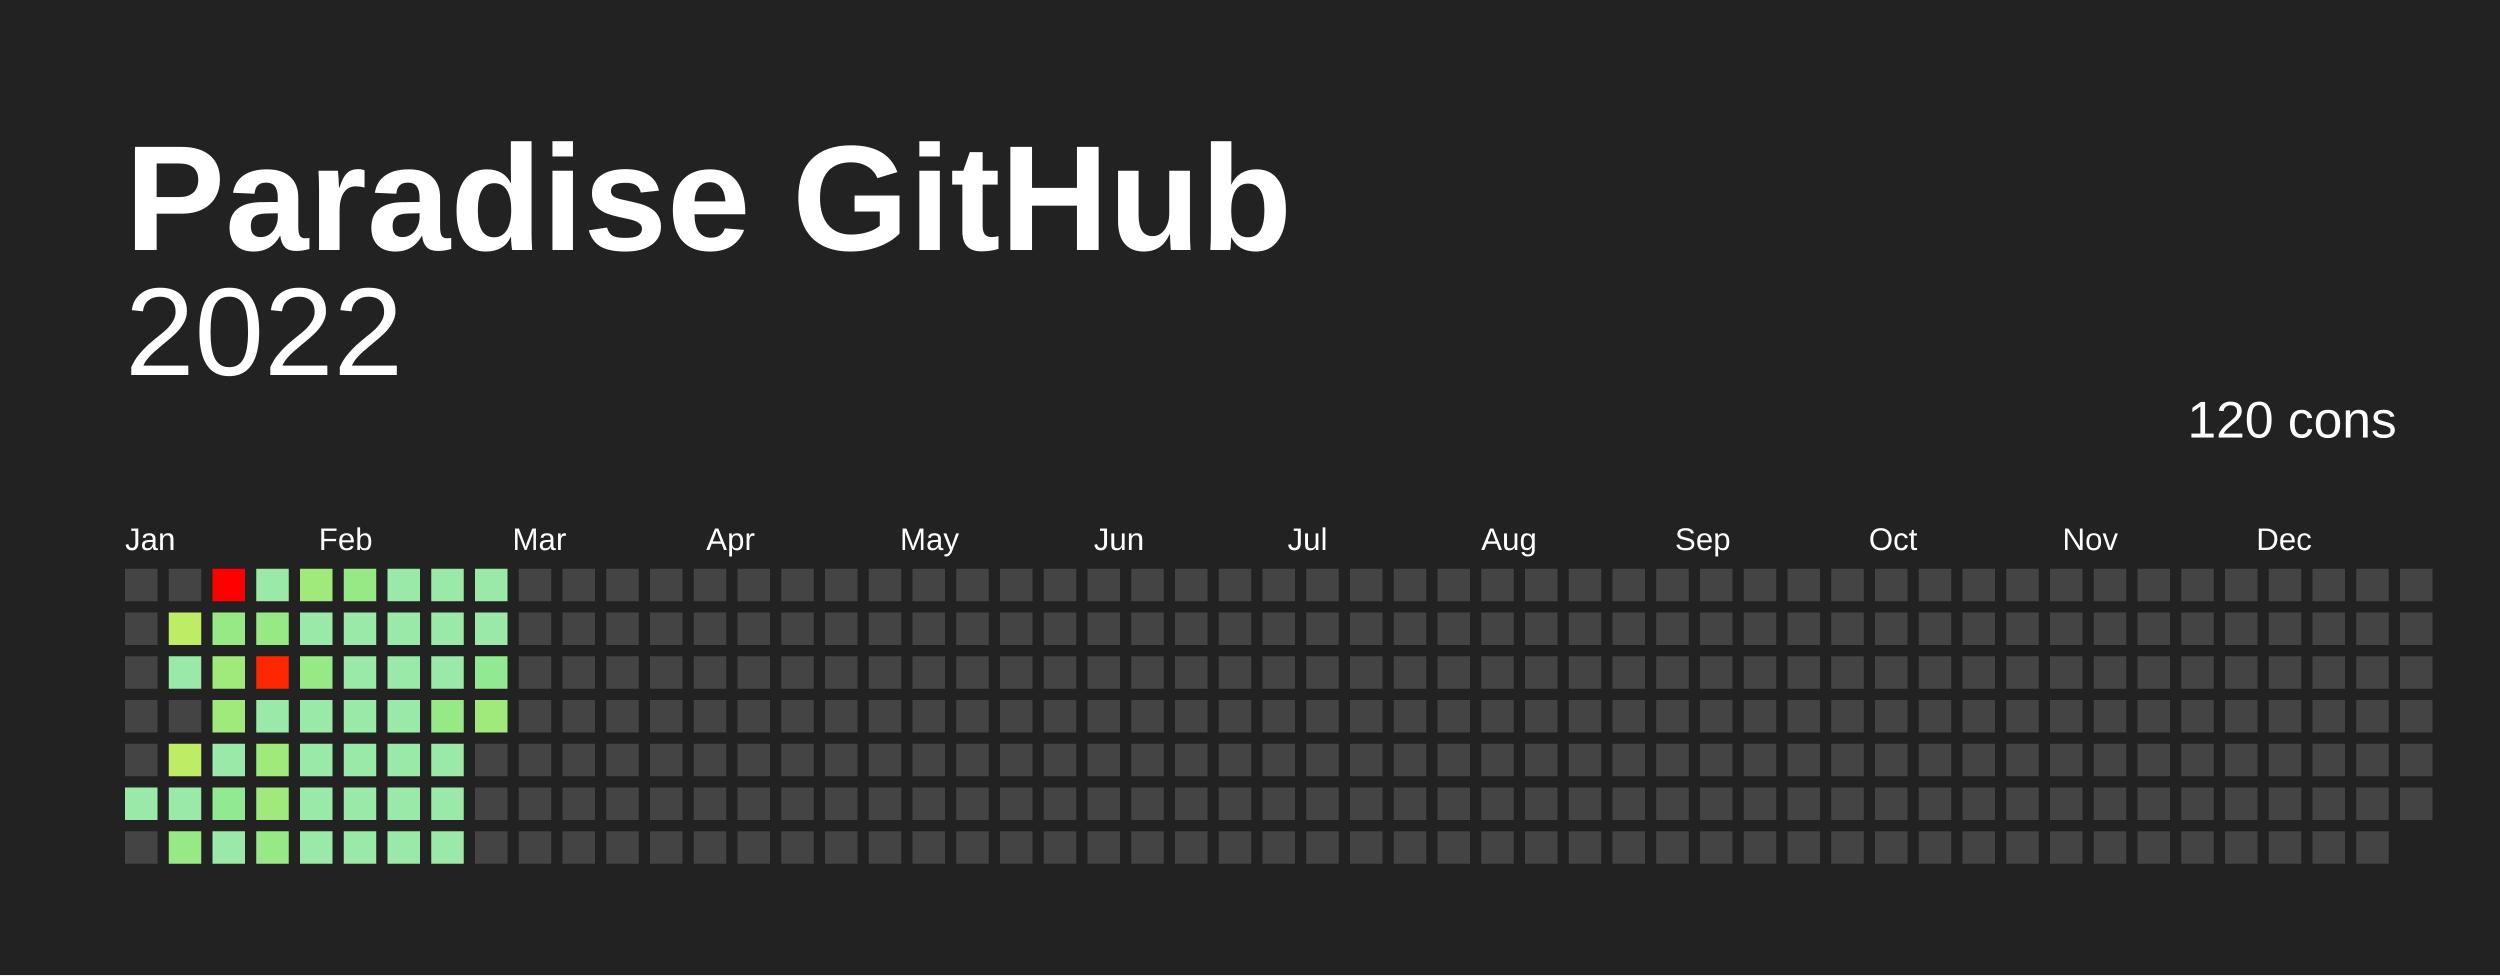
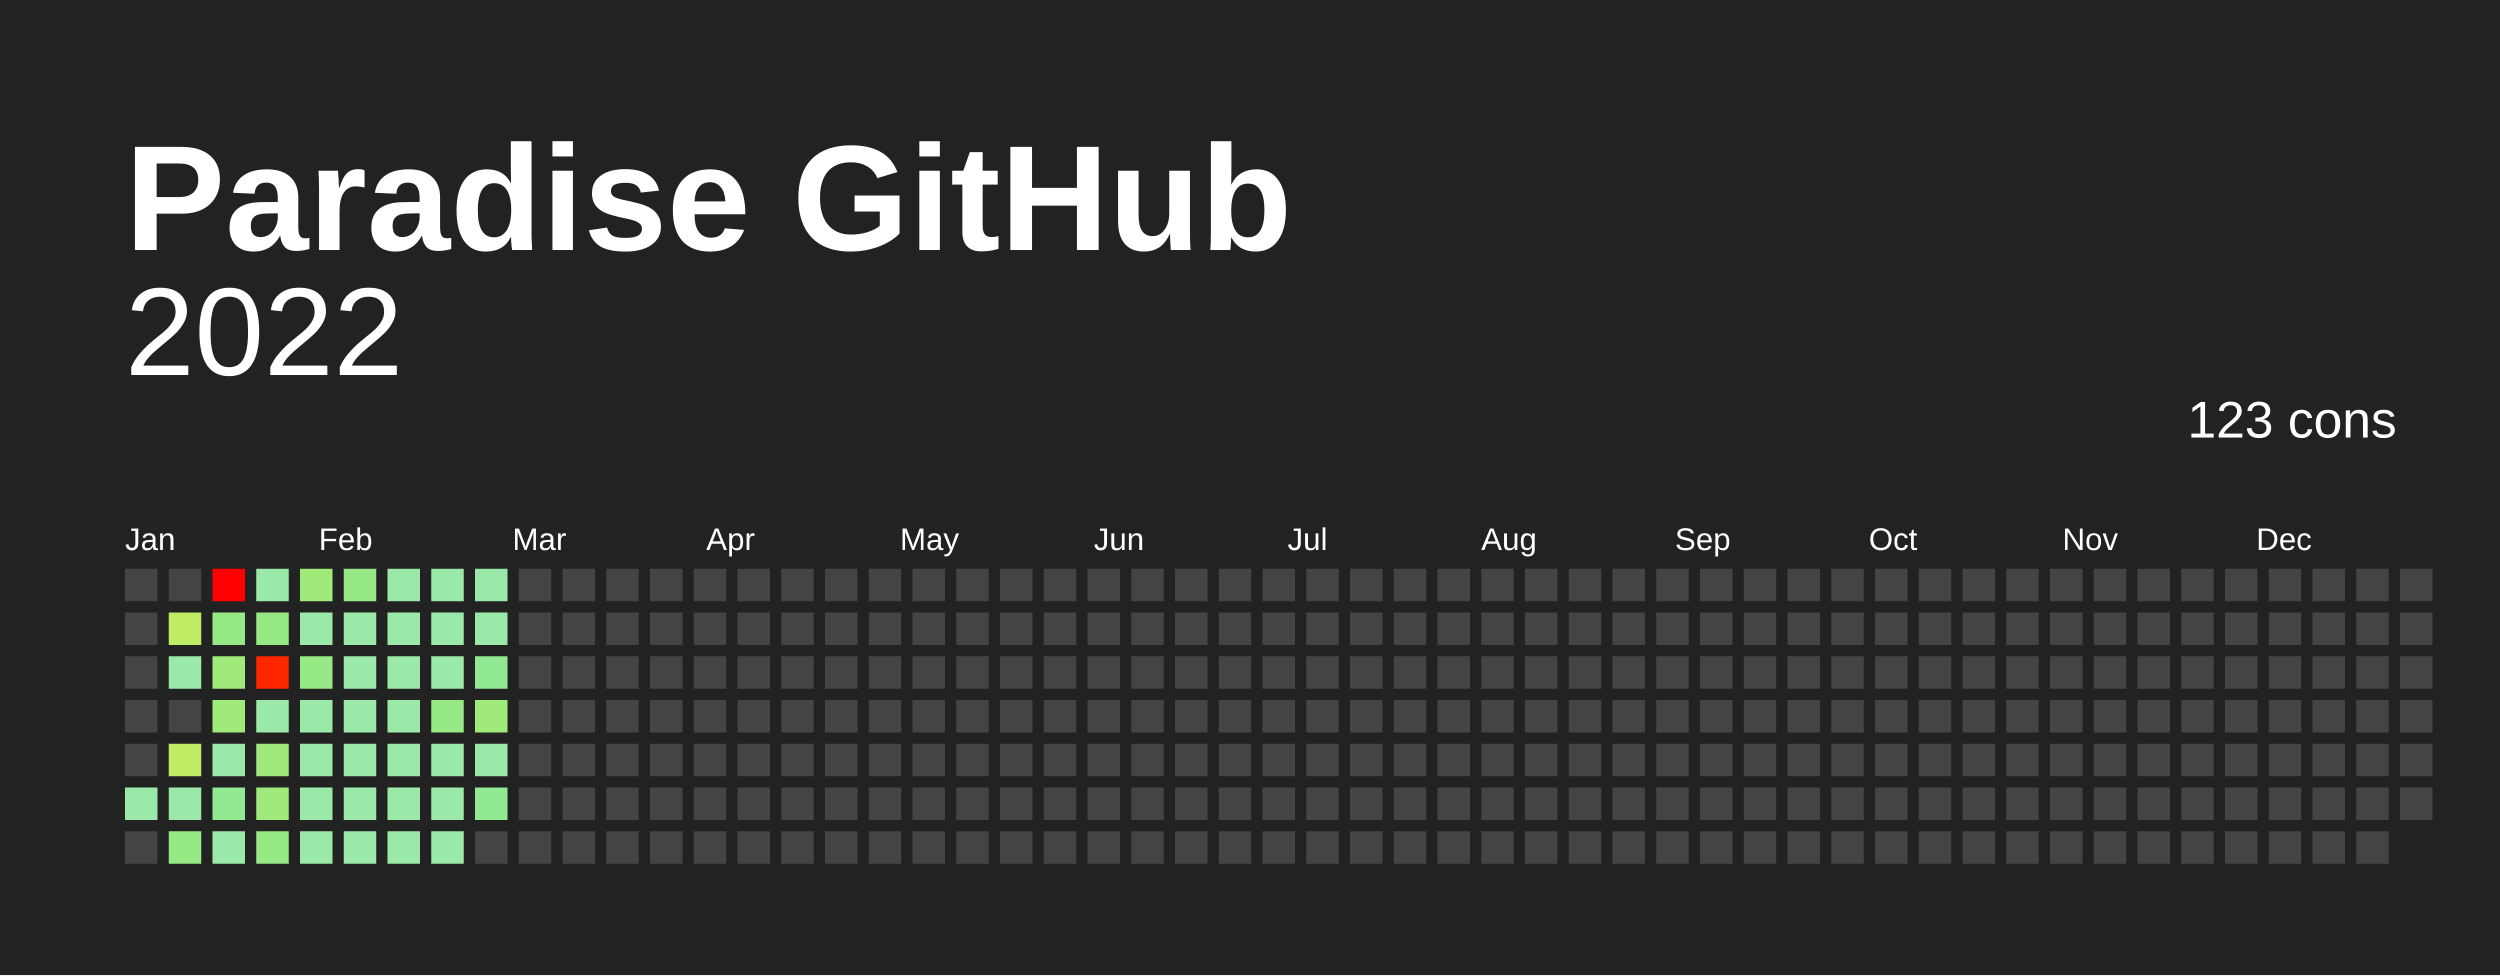
<svg xmlns="http://www.w3.org/2000/svg" baseProfile="full" height="78mm" version="1.1" viewBox="0,0,200,78" width="200mm">
  <defs />
  <rect fill="#222222" height="78" width="200" x="0" y="0" />
  <text fill="#FFFFFF" style="font-size:12px; font-family:Arial; font-weight:bold;" x="10" y="20">Paradise GitHub</text>
  <text alignment-baseline="hanging" fill="#FFFFFF" style="font-size:10.0px; font-family:Arial;" x="10" y="30">2022</text>
-   <text alignment-baseline="hanging" fill="#FFFFFF" style="font-size:4.125px; font-family:Arial;" x="175" y="35">120 cons</text>
+   <text alignment-baseline="hanging" fill="#FFFFFF" style="font-size:4.125px; font-family:Arial;" x="175" y="35">123 cons</text>
  <text fill="#FFFFFF" style="font-size:2.5px; font-family:Arial" x="10.0" y="44">Jan</text>
  <text fill="#FFFFFF" style="font-size:2.5px; font-family:Arial" x="25.5" y="44">Feb</text>
  <text fill="#FFFFFF" style="font-size:2.5px; font-family:Arial" x="41.0" y="44">Mar</text>
  <text fill="#FFFFFF" style="font-size:2.5px; font-family:Arial" x="56.5" y="44">Apr</text>
  <text fill="#FFFFFF" style="font-size:2.5px; font-family:Arial" x="72.0" y="44">May</text>
  <text fill="#FFFFFF" style="font-size:2.5px; font-family:Arial" x="87.5" y="44">Jun</text>
  <text fill="#FFFFFF" style="font-size:2.5px; font-family:Arial" x="103.0" y="44">Jul</text>
  <text fill="#FFFFFF" style="font-size:2.5px; font-family:Arial" x="118.5" y="44">Aug</text>
  <text fill="#FFFFFF" style="font-size:2.5px; font-family:Arial" x="134.0" y="44">Sep</text>
  <text fill="#FFFFFF" style="font-size:2.5px; font-family:Arial" x="149.5" y="44">Oct</text>
  <text fill="#FFFFFF" style="font-size:2.5px; font-family:Arial" x="165.0" y="44">Nov</text>
  <text fill="#FFFFFF" style="font-size:2.5px; font-family:Arial" x="180.5" y="44">Dec</text>
  <rect fill="#444444" height="2.6" width="2.6" x="10.0" y="45.5" />
  <rect fill="#444444" height="2.6" width="2.6" x="10.0" y="49.0" />
  <rect fill="#444444" height="2.6" width="2.6" x="10.0" y="52.5" />
  <rect fill="#444444" height="2.6" width="2.6" x="10.0" y="56.0" />
  <rect fill="#444444" height="2.6" width="2.6" x="10.0" y="59.5" />
  <rect fill="#9be9a8" height="2.6" width="2.6" x="10.0" y="63.0" />
  <rect fill="#444444" height="2.6" width="2.6" x="10.0" y="66.5" />
  <rect fill="#444444" height="2.6" width="2.6" x="13.5" y="45.5" />
  <rect fill="#bfec65" height="2.6" width="2.6" x="13.5" y="49.0" />
  <rect fill="#9be9a8" height="2.6" width="2.6" x="13.5" y="52.5" />
  <rect fill="#444444" height="2.6" width="2.6" x="13.5" y="56.0" />
  <rect fill="#bfec65" height="2.6" width="2.6" x="13.5" y="59.5" />
  <rect fill="#9be9a8" height="2.6" width="2.6" x="13.5" y="63.0" />
  <rect fill="#97e986" height="2.6" width="2.6" x="13.5" y="66.5" />
  <rect fill="red" height="2.6" width="2.6" x="17.0" y="45.5" />
  <rect fill="#97e986" height="2.6" width="2.6" x="17.0" y="49.0" />
  <rect fill="#a0ea7b" height="2.6" width="2.6" x="17.0" y="52.5" />
  <rect fill="#a0ea7b" height="2.6" width="2.6" x="17.0" y="56.0" />
  <rect fill="#9be9a8" height="2.6" width="2.6" x="17.0" y="59.5" />
  <rect fill="#91e991" height="2.6" width="2.6" x="17.0" y="63.0" />
  <rect fill="#9be9a8" height="2.6" width="2.6" x="17.0" y="66.5" />
  <rect fill="#9be9a8" height="2.6" width="2.6" x="20.5" y="45.5" />
  <rect fill="#97e986" height="2.6" width="2.6" x="20.5" y="49.0" />
  <rect fill="#ff2700" height="2.6" width="2.6" x="20.5" y="52.5" />
  <rect fill="#9be9a8" height="2.6" width="2.6" x="20.5" y="56.0" />
  <rect fill="#a0ea7b" height="2.6" width="2.6" x="20.5" y="59.5" />
  <rect fill="#a0ea7b" height="2.6" width="2.6" x="20.5" y="63.0" />
  <rect fill="#97e986" height="2.6" width="2.6" x="20.5" y="66.5" />
  <rect fill="#a0ea7b" height="2.6" width="2.6" x="24.0" y="45.5" />
  <rect fill="#9be9a8" height="2.6" width="2.6" x="24.0" y="49.0" />
  <rect fill="#97e986" height="2.6" width="2.6" x="24.0" y="52.5" />
  <rect fill="#9be9a8" height="2.6" width="2.6" x="24.0" y="56.0" />
  <rect fill="#9be9a8" height="2.6" width="2.6" x="24.0" y="59.5" />
  <rect fill="#9be9a8" height="2.6" width="2.6" x="24.0" y="63.0" />
  <rect fill="#9be9a8" height="2.6" width="2.6" x="24.0" y="66.5" />
  <rect fill="#97e986" height="2.6" width="2.6" x="27.5" y="45.5" />
  <rect fill="#9be9a8" height="2.6" width="2.6" x="27.5" y="49.0" />
  <rect fill="#9be9a8" height="2.6" width="2.6" x="27.5" y="52.5" />
  <rect fill="#9be9a8" height="2.6" width="2.6" x="27.5" y="56.0" />
  <rect fill="#9be9a8" height="2.6" width="2.6" x="27.5" y="59.5" />
  <rect fill="#9be9a8" height="2.6" width="2.6" x="27.5" y="63.0" />
  <rect fill="#9be9a8" height="2.6" width="2.6" x="27.5" y="66.5" />
  <rect fill="#9be9a8" height="2.6" width="2.6" x="31.0" y="45.5" />
  <rect fill="#9be9a8" height="2.6" width="2.6" x="31.0" y="49.0" />
  <rect fill="#9be9a8" height="2.6" width="2.6" x="31.0" y="52.5" />
  <rect fill="#9be9a8" height="2.6" width="2.6" x="31.0" y="56.0" />
  <rect fill="#9be9a8" height="2.6" width="2.6" x="31.0" y="59.5" />
  <rect fill="#9be9a8" height="2.6" width="2.6" x="31.0" y="63.0" />
  <rect fill="#9be9a8" height="2.6" width="2.6" x="31.0" y="66.5" />
  <rect fill="#9be9a8" height="2.6" width="2.6" x="34.5" y="45.5" />
  <rect fill="#9be9a8" height="2.6" width="2.6" x="34.5" y="49.0" />
  <rect fill="#9be9a8" height="2.6" width="2.6" x="34.5" y="52.5" />
  <rect fill="#97e986" height="2.6" width="2.6" x="34.5" y="56.0" />
  <rect fill="#9be9a8" height="2.6" width="2.6" x="34.5" y="59.5" />
  <rect fill="#9be9a8" height="2.6" width="2.6" x="34.5" y="63.0" />
  <rect fill="#9be9a8" height="2.6" width="2.6" x="34.5" y="66.5" />
  <rect fill="#9be9a8" height="2.6" width="2.6" x="38.0" y="45.5" />
  <rect fill="#9be9a8" height="2.6" width="2.6" x="38.0" y="49.0" />
  <rect fill="#91e991" height="2.6" width="2.6" x="38.0" y="52.5" />
  <rect fill="#a0ea7b" height="2.6" width="2.6" x="38.0" y="56.0" />
-   <rect fill="#444444" height="2.6" width="2.6" x="38.0" y="59.5" />
-   <rect fill="#444444" height="2.6" width="2.6" x="38.0" y="63.0" />
+   <rect fill="#9be9a8" height="2.6" width="2.6" x="38.0" y="59.5" />
+   <rect fill="#91e991" height="2.6" width="2.6" x="38.0" y="63.0" />
  <rect fill="#444444" height="2.6" width="2.6" x="38.0" y="66.5" />
  <rect fill="#444444" height="2.6" width="2.6" x="41.5" y="45.5" />
  <rect fill="#444444" height="2.6" width="2.6" x="41.5" y="49.0" />
  <rect fill="#444444" height="2.6" width="2.6" x="41.5" y="52.5" />
  <rect fill="#444444" height="2.6" width="2.6" x="41.5" y="56.0" />
  <rect fill="#444444" height="2.6" width="2.6" x="41.5" y="59.5" />
  <rect fill="#444444" height="2.6" width="2.6" x="41.5" y="63.0" />
  <rect fill="#444444" height="2.6" width="2.6" x="41.5" y="66.5" />
  <rect fill="#444444" height="2.6" width="2.6" x="45.0" y="45.5" />
  <rect fill="#444444" height="2.6" width="2.6" x="45.0" y="49.0" />
  <rect fill="#444444" height="2.6" width="2.6" x="45.0" y="52.5" />
  <rect fill="#444444" height="2.6" width="2.6" x="45.0" y="56.0" />
  <rect fill="#444444" height="2.6" width="2.6" x="45.0" y="59.5" />
  <rect fill="#444444" height="2.6" width="2.6" x="45.0" y="63.0" />
  <rect fill="#444444" height="2.6" width="2.6" x="45.0" y="66.5" />
  <rect fill="#444444" height="2.6" width="2.6" x="48.5" y="45.5" />
  <rect fill="#444444" height="2.6" width="2.6" x="48.5" y="49.0" />
  <rect fill="#444444" height="2.6" width="2.6" x="48.5" y="52.5" />
  <rect fill="#444444" height="2.6" width="2.6" x="48.5" y="56.0" />
  <rect fill="#444444" height="2.6" width="2.6" x="48.5" y="59.5" />
  <rect fill="#444444" height="2.6" width="2.6" x="48.5" y="63.0" />
  <rect fill="#444444" height="2.6" width="2.6" x="48.5" y="66.5" />
  <rect fill="#444444" height="2.6" width="2.6" x="52.0" y="45.5" />
  <rect fill="#444444" height="2.6" width="2.6" x="52.0" y="49.0" />
  <rect fill="#444444" height="2.6" width="2.6" x="52.0" y="52.5" />
  <rect fill="#444444" height="2.6" width="2.6" x="52.0" y="56.0" />
  <rect fill="#444444" height="2.6" width="2.6" x="52.0" y="59.5" />
  <rect fill="#444444" height="2.6" width="2.6" x="52.0" y="63.0" />
  <rect fill="#444444" height="2.6" width="2.6" x="52.0" y="66.5" />
  <rect fill="#444444" height="2.6" width="2.6" x="55.5" y="45.5" />
  <rect fill="#444444" height="2.6" width="2.6" x="55.5" y="49.0" />
  <rect fill="#444444" height="2.6" width="2.6" x="55.5" y="52.5" />
  <rect fill="#444444" height="2.6" width="2.6" x="55.5" y="56.0" />
  <rect fill="#444444" height="2.6" width="2.6" x="55.5" y="59.5" />
  <rect fill="#444444" height="2.6" width="2.6" x="55.5" y="63.0" />
  <rect fill="#444444" height="2.6" width="2.6" x="55.5" y="66.5" />
  <rect fill="#444444" height="2.6" width="2.6" x="59.0" y="45.5" />
  <rect fill="#444444" height="2.6" width="2.6" x="59.0" y="49.0" />
  <rect fill="#444444" height="2.6" width="2.6" x="59.0" y="52.5" />
  <rect fill="#444444" height="2.6" width="2.6" x="59.0" y="56.0" />
  <rect fill="#444444" height="2.6" width="2.6" x="59.0" y="59.5" />
  <rect fill="#444444" height="2.6" width="2.6" x="59.0" y="63.0" />
  <rect fill="#444444" height="2.6" width="2.6" x="59.0" y="66.5" />
  <rect fill="#444444" height="2.6" width="2.6" x="62.5" y="45.5" />
  <rect fill="#444444" height="2.6" width="2.6" x="62.5" y="49.0" />
  <rect fill="#444444" height="2.6" width="2.6" x="62.5" y="52.5" />
  <rect fill="#444444" height="2.6" width="2.6" x="62.5" y="56.0" />
  <rect fill="#444444" height="2.6" width="2.6" x="62.5" y="59.5" />
  <rect fill="#444444" height="2.6" width="2.6" x="62.5" y="63.0" />
  <rect fill="#444444" height="2.6" width="2.6" x="62.5" y="66.5" />
  <rect fill="#444444" height="2.6" width="2.6" x="66.0" y="45.5" />
  <rect fill="#444444" height="2.6" width="2.6" x="66.0" y="49.0" />
  <rect fill="#444444" height="2.6" width="2.6" x="66.0" y="52.5" />
  <rect fill="#444444" height="2.6" width="2.6" x="66.0" y="56.0" />
  <rect fill="#444444" height="2.6" width="2.6" x="66.0" y="59.5" />
  <rect fill="#444444" height="2.6" width="2.6" x="66.0" y="63.0" />
  <rect fill="#444444" height="2.6" width="2.6" x="66.0" y="66.5" />
  <rect fill="#444444" height="2.6" width="2.6" x="69.5" y="45.5" />
  <rect fill="#444444" height="2.6" width="2.6" x="69.5" y="49.0" />
  <rect fill="#444444" height="2.6" width="2.6" x="69.5" y="52.5" />
  <rect fill="#444444" height="2.6" width="2.6" x="69.5" y="56.0" />
  <rect fill="#444444" height="2.6" width="2.6" x="69.5" y="59.5" />
  <rect fill="#444444" height="2.6" width="2.6" x="69.5" y="63.0" />
  <rect fill="#444444" height="2.6" width="2.6" x="69.5" y="66.5" />
  <rect fill="#444444" height="2.6" width="2.6" x="73.0" y="45.5" />
  <rect fill="#444444" height="2.6" width="2.6" x="73.0" y="49.0" />
  <rect fill="#444444" height="2.6" width="2.6" x="73.0" y="52.5" />
  <rect fill="#444444" height="2.6" width="2.6" x="73.0" y="56.0" />
  <rect fill="#444444" height="2.6" width="2.6" x="73.0" y="59.5" />
  <rect fill="#444444" height="2.6" width="2.6" x="73.0" y="63.0" />
  <rect fill="#444444" height="2.6" width="2.6" x="73.0" y="66.5" />
  <rect fill="#444444" height="2.6" width="2.6" x="76.5" y="45.5" />
  <rect fill="#444444" height="2.6" width="2.6" x="76.5" y="49.0" />
  <rect fill="#444444" height="2.6" width="2.6" x="76.5" y="52.5" />
  <rect fill="#444444" height="2.6" width="2.6" x="76.5" y="56.0" />
  <rect fill="#444444" height="2.6" width="2.6" x="76.5" y="59.5" />
  <rect fill="#444444" height="2.6" width="2.6" x="76.5" y="63.0" />
  <rect fill="#444444" height="2.6" width="2.6" x="76.5" y="66.5" />
  <rect fill="#444444" height="2.6" width="2.6" x="80.0" y="45.5" />
  <rect fill="#444444" height="2.6" width="2.6" x="80.0" y="49.0" />
  <rect fill="#444444" height="2.6" width="2.6" x="80.0" y="52.5" />
  <rect fill="#444444" height="2.6" width="2.6" x="80.0" y="56.0" />
  <rect fill="#444444" height="2.6" width="2.6" x="80.0" y="59.5" />
  <rect fill="#444444" height="2.6" width="2.6" x="80.0" y="63.0" />
  <rect fill="#444444" height="2.6" width="2.6" x="80.0" y="66.5" />
  <rect fill="#444444" height="2.6" width="2.6" x="83.5" y="45.5" />
  <rect fill="#444444" height="2.6" width="2.6" x="83.5" y="49.0" />
  <rect fill="#444444" height="2.6" width="2.6" x="83.5" y="52.5" />
  <rect fill="#444444" height="2.6" width="2.6" x="83.5" y="56.0" />
  <rect fill="#444444" height="2.6" width="2.6" x="83.5" y="59.5" />
  <rect fill="#444444" height="2.6" width="2.6" x="83.5" y="63.0" />
  <rect fill="#444444" height="2.6" width="2.6" x="83.5" y="66.5" />
  <rect fill="#444444" height="2.6" width="2.6" x="87.0" y="45.5" />
  <rect fill="#444444" height="2.6" width="2.6" x="87.0" y="49.0" />
  <rect fill="#444444" height="2.6" width="2.6" x="87.0" y="52.5" />
  <rect fill="#444444" height="2.6" width="2.6" x="87.0" y="56.0" />
  <rect fill="#444444" height="2.6" width="2.6" x="87.0" y="59.5" />
  <rect fill="#444444" height="2.6" width="2.6" x="87.0" y="63.0" />
  <rect fill="#444444" height="2.6" width="2.6" x="87.0" y="66.5" />
  <rect fill="#444444" height="2.6" width="2.6" x="90.5" y="45.5" />
  <rect fill="#444444" height="2.6" width="2.6" x="90.5" y="49.0" />
  <rect fill="#444444" height="2.6" width="2.6" x="90.5" y="52.5" />
  <rect fill="#444444" height="2.6" width="2.6" x="90.5" y="56.0" />
  <rect fill="#444444" height="2.6" width="2.6" x="90.5" y="59.5" />
  <rect fill="#444444" height="2.6" width="2.6" x="90.5" y="63.0" />
  <rect fill="#444444" height="2.6" width="2.6" x="90.5" y="66.5" />
  <rect fill="#444444" height="2.6" width="2.6" x="94.0" y="45.5" />
  <rect fill="#444444" height="2.6" width="2.6" x="94.0" y="49.0" />
  <rect fill="#444444" height="2.6" width="2.6" x="94.0" y="52.5" />
  <rect fill="#444444" height="2.6" width="2.6" x="94.0" y="56.0" />
  <rect fill="#444444" height="2.6" width="2.6" x="94.0" y="59.5" />
  <rect fill="#444444" height="2.6" width="2.6" x="94.0" y="63.0" />
  <rect fill="#444444" height="2.6" width="2.6" x="94.0" y="66.5" />
  <rect fill="#444444" height="2.6" width="2.6" x="97.5" y="45.5" />
  <rect fill="#444444" height="2.6" width="2.6" x="97.5" y="49.0" />
  <rect fill="#444444" height="2.6" width="2.6" x="97.5" y="52.5" />
  <rect fill="#444444" height="2.6" width="2.6" x="97.5" y="56.0" />
  <rect fill="#444444" height="2.6" width="2.6" x="97.5" y="59.5" />
  <rect fill="#444444" height="2.6" width="2.6" x="97.5" y="63.0" />
  <rect fill="#444444" height="2.6" width="2.6" x="97.5" y="66.5" />
  <rect fill="#444444" height="2.6" width="2.6" x="101.0" y="45.5" />
  <rect fill="#444444" height="2.6" width="2.6" x="101.0" y="49.0" />
  <rect fill="#444444" height="2.6" width="2.6" x="101.0" y="52.5" />
  <rect fill="#444444" height="2.6" width="2.6" x="101.0" y="56.0" />
  <rect fill="#444444" height="2.6" width="2.6" x="101.0" y="59.5" />
  <rect fill="#444444" height="2.6" width="2.6" x="101.0" y="63.0" />
  <rect fill="#444444" height="2.6" width="2.6" x="101.0" y="66.5" />
  <rect fill="#444444" height="2.6" width="2.6" x="104.5" y="45.5" />
  <rect fill="#444444" height="2.6" width="2.6" x="104.5" y="49.0" />
  <rect fill="#444444" height="2.6" width="2.6" x="104.5" y="52.5" />
  <rect fill="#444444" height="2.6" width="2.6" x="104.5" y="56.0" />
  <rect fill="#444444" height="2.6" width="2.6" x="104.5" y="59.5" />
  <rect fill="#444444" height="2.6" width="2.6" x="104.5" y="63.0" />
  <rect fill="#444444" height="2.6" width="2.6" x="104.5" y="66.5" />
  <rect fill="#444444" height="2.6" width="2.6" x="108.0" y="45.5" />
  <rect fill="#444444" height="2.6" width="2.6" x="108.0" y="49.0" />
  <rect fill="#444444" height="2.6" width="2.6" x="108.0" y="52.5" />
  <rect fill="#444444" height="2.6" width="2.6" x="108.0" y="56.0" />
  <rect fill="#444444" height="2.6" width="2.6" x="108.0" y="59.5" />
  <rect fill="#444444" height="2.6" width="2.6" x="108.0" y="63.0" />
  <rect fill="#444444" height="2.6" width="2.6" x="108.0" y="66.5" />
  <rect fill="#444444" height="2.6" width="2.6" x="111.5" y="45.5" />
  <rect fill="#444444" height="2.6" width="2.6" x="111.5" y="49.0" />
  <rect fill="#444444" height="2.6" width="2.6" x="111.5" y="52.5" />
  <rect fill="#444444" height="2.6" width="2.6" x="111.5" y="56.0" />
  <rect fill="#444444" height="2.6" width="2.6" x="111.5" y="59.5" />
  <rect fill="#444444" height="2.6" width="2.6" x="111.5" y="63.0" />
  <rect fill="#444444" height="2.6" width="2.6" x="111.5" y="66.5" />
  <rect fill="#444444" height="2.6" width="2.6" x="115.0" y="45.5" />
  <rect fill="#444444" height="2.6" width="2.6" x="115.0" y="49.0" />
  <rect fill="#444444" height="2.6" width="2.6" x="115.0" y="52.5" />
  <rect fill="#444444" height="2.6" width="2.6" x="115.0" y="56.0" />
  <rect fill="#444444" height="2.6" width="2.6" x="115.0" y="59.5" />
  <rect fill="#444444" height="2.6" width="2.6" x="115.0" y="63.0" />
  <rect fill="#444444" height="2.6" width="2.6" x="115.0" y="66.5" />
  <rect fill="#444444" height="2.6" width="2.6" x="118.5" y="45.5" />
  <rect fill="#444444" height="2.6" width="2.6" x="118.5" y="49.0" />
  <rect fill="#444444" height="2.6" width="2.6" x="118.5" y="52.5" />
  <rect fill="#444444" height="2.6" width="2.6" x="118.5" y="56.0" />
  <rect fill="#444444" height="2.6" width="2.6" x="118.5" y="59.5" />
  <rect fill="#444444" height="2.6" width="2.6" x="118.5" y="63.0" />
  <rect fill="#444444" height="2.6" width="2.6" x="118.5" y="66.5" />
  <rect fill="#444444" height="2.6" width="2.6" x="122.0" y="45.5" />
  <rect fill="#444444" height="2.6" width="2.6" x="122.0" y="49.0" />
  <rect fill="#444444" height="2.6" width="2.6" x="122.0" y="52.5" />
  <rect fill="#444444" height="2.6" width="2.6" x="122.0" y="56.0" />
  <rect fill="#444444" height="2.6" width="2.6" x="122.0" y="59.5" />
  <rect fill="#444444" height="2.6" width="2.6" x="122.0" y="63.0" />
  <rect fill="#444444" height="2.6" width="2.6" x="122.0" y="66.5" />
  <rect fill="#444444" height="2.6" width="2.6" x="125.5" y="45.5" />
  <rect fill="#444444" height="2.6" width="2.6" x="125.5" y="49.0" />
  <rect fill="#444444" height="2.6" width="2.6" x="125.5" y="52.5" />
  <rect fill="#444444" height="2.6" width="2.6" x="125.5" y="56.0" />
  <rect fill="#444444" height="2.6" width="2.6" x="125.5" y="59.5" />
  <rect fill="#444444" height="2.6" width="2.6" x="125.5" y="63.0" />
  <rect fill="#444444" height="2.6" width="2.6" x="125.5" y="66.5" />
  <rect fill="#444444" height="2.6" width="2.6" x="129.0" y="45.5" />
  <rect fill="#444444" height="2.6" width="2.6" x="129.0" y="49.0" />
  <rect fill="#444444" height="2.6" width="2.6" x="129.0" y="52.5" />
  <rect fill="#444444" height="2.6" width="2.6" x="129.0" y="56.0" />
  <rect fill="#444444" height="2.6" width="2.6" x="129.0" y="59.5" />
  <rect fill="#444444" height="2.6" width="2.6" x="129.0" y="63.0" />
  <rect fill="#444444" height="2.6" width="2.6" x="129.0" y="66.5" />
  <rect fill="#444444" height="2.6" width="2.6" x="132.5" y="45.5" />
  <rect fill="#444444" height="2.6" width="2.6" x="132.5" y="49.0" />
  <rect fill="#444444" height="2.6" width="2.6" x="132.5" y="52.5" />
  <rect fill="#444444" height="2.6" width="2.6" x="132.5" y="56.0" />
  <rect fill="#444444" height="2.6" width="2.6" x="132.5" y="59.5" />
  <rect fill="#444444" height="2.6" width="2.6" x="132.5" y="63.0" />
  <rect fill="#444444" height="2.6" width="2.6" x="132.5" y="66.5" />
  <rect fill="#444444" height="2.6" width="2.6" x="136.0" y="45.5" />
  <rect fill="#444444" height="2.6" width="2.6" x="136.0" y="49.0" />
  <rect fill="#444444" height="2.6" width="2.6" x="136.0" y="52.5" />
  <rect fill="#444444" height="2.6" width="2.6" x="136.0" y="56.0" />
  <rect fill="#444444" height="2.6" width="2.6" x="136.0" y="59.5" />
  <rect fill="#444444" height="2.6" width="2.6" x="136.0" y="63.0" />
  <rect fill="#444444" height="2.6" width="2.6" x="136.0" y="66.5" />
  <rect fill="#444444" height="2.6" width="2.6" x="139.5" y="45.5" />
  <rect fill="#444444" height="2.6" width="2.6" x="139.5" y="49.0" />
  <rect fill="#444444" height="2.6" width="2.6" x="139.5" y="52.5" />
  <rect fill="#444444" height="2.6" width="2.6" x="139.5" y="56.0" />
  <rect fill="#444444" height="2.6" width="2.6" x="139.5" y="59.5" />
  <rect fill="#444444" height="2.6" width="2.6" x="139.5" y="63.0" />
  <rect fill="#444444" height="2.6" width="2.6" x="139.5" y="66.5" />
  <rect fill="#444444" height="2.6" width="2.6" x="143.0" y="45.5" />
  <rect fill="#444444" height="2.6" width="2.6" x="143.0" y="49.0" />
  <rect fill="#444444" height="2.6" width="2.6" x="143.0" y="52.5" />
  <rect fill="#444444" height="2.6" width="2.6" x="143.0" y="56.0" />
  <rect fill="#444444" height="2.6" width="2.6" x="143.0" y="59.5" />
  <rect fill="#444444" height="2.6" width="2.6" x="143.0" y="63.0" />
  <rect fill="#444444" height="2.6" width="2.6" x="143.0" y="66.5" />
  <rect fill="#444444" height="2.6" width="2.6" x="146.5" y="45.5" />
  <rect fill="#444444" height="2.6" width="2.6" x="146.5" y="49.0" />
  <rect fill="#444444" height="2.6" width="2.6" x="146.5" y="52.5" />
  <rect fill="#444444" height="2.6" width="2.6" x="146.5" y="56.0" />
  <rect fill="#444444" height="2.6" width="2.6" x="146.5" y="59.5" />
  <rect fill="#444444" height="2.6" width="2.6" x="146.5" y="63.0" />
  <rect fill="#444444" height="2.6" width="2.6" x="146.5" y="66.5" />
  <rect fill="#444444" height="2.6" width="2.6" x="150.0" y="45.5" />
  <rect fill="#444444" height="2.6" width="2.6" x="150.0" y="49.0" />
  <rect fill="#444444" height="2.6" width="2.6" x="150.0" y="52.5" />
  <rect fill="#444444" height="2.6" width="2.6" x="150.0" y="56.0" />
  <rect fill="#444444" height="2.6" width="2.6" x="150.0" y="59.5" />
  <rect fill="#444444" height="2.6" width="2.6" x="150.0" y="63.0" />
  <rect fill="#444444" height="2.6" width="2.6" x="150.0" y="66.5" />
  <rect fill="#444444" height="2.6" width="2.6" x="153.5" y="45.5" />
  <rect fill="#444444" height="2.6" width="2.6" x="153.5" y="49.0" />
  <rect fill="#444444" height="2.6" width="2.6" x="153.5" y="52.5" />
  <rect fill="#444444" height="2.6" width="2.6" x="153.5" y="56.0" />
  <rect fill="#444444" height="2.6" width="2.6" x="153.5" y="59.5" />
  <rect fill="#444444" height="2.6" width="2.6" x="153.5" y="63.0" />
  <rect fill="#444444" height="2.6" width="2.6" x="153.5" y="66.5" />
  <rect fill="#444444" height="2.6" width="2.6" x="157.0" y="45.5" />
  <rect fill="#444444" height="2.6" width="2.6" x="157.0" y="49.0" />
  <rect fill="#444444" height="2.6" width="2.6" x="157.0" y="52.5" />
  <rect fill="#444444" height="2.6" width="2.6" x="157.0" y="56.0" />
  <rect fill="#444444" height="2.6" width="2.6" x="157.0" y="59.5" />
  <rect fill="#444444" height="2.6" width="2.6" x="157.0" y="63.0" />
  <rect fill="#444444" height="2.6" width="2.6" x="157.0" y="66.5" />
  <rect fill="#444444" height="2.6" width="2.6" x="160.5" y="45.5" />
  <rect fill="#444444" height="2.6" width="2.6" x="160.5" y="49.0" />
  <rect fill="#444444" height="2.6" width="2.6" x="160.5" y="52.5" />
  <rect fill="#444444" height="2.6" width="2.6" x="160.5" y="56.0" />
  <rect fill="#444444" height="2.6" width="2.6" x="160.5" y="59.5" />
  <rect fill="#444444" height="2.6" width="2.6" x="160.5" y="63.0" />
  <rect fill="#444444" height="2.6" width="2.6" x="160.5" y="66.5" />
  <rect fill="#444444" height="2.6" width="2.6" x="164.0" y="45.5" />
  <rect fill="#444444" height="2.6" width="2.6" x="164.0" y="49.0" />
  <rect fill="#444444" height="2.6" width="2.6" x="164.0" y="52.5" />
  <rect fill="#444444" height="2.6" width="2.6" x="164.0" y="56.0" />
  <rect fill="#444444" height="2.6" width="2.6" x="164.0" y="59.5" />
  <rect fill="#444444" height="2.6" width="2.6" x="164.0" y="63.0" />
  <rect fill="#444444" height="2.6" width="2.6" x="164.0" y="66.5" />
  <rect fill="#444444" height="2.6" width="2.6" x="167.5" y="45.5" />
  <rect fill="#444444" height="2.6" width="2.6" x="167.5" y="49.0" />
  <rect fill="#444444" height="2.6" width="2.6" x="167.5" y="52.5" />
  <rect fill="#444444" height="2.6" width="2.6" x="167.5" y="56.0" />
  <rect fill="#444444" height="2.6" width="2.6" x="167.5" y="59.5" />
  <rect fill="#444444" height="2.6" width="2.6" x="167.5" y="63.0" />
  <rect fill="#444444" height="2.6" width="2.6" x="167.5" y="66.5" />
  <rect fill="#444444" height="2.6" width="2.6" x="171.0" y="45.5" />
  <rect fill="#444444" height="2.6" width="2.6" x="171.0" y="49.0" />
  <rect fill="#444444" height="2.6" width="2.6" x="171.0" y="52.5" />
  <rect fill="#444444" height="2.6" width="2.6" x="171.0" y="56.0" />
  <rect fill="#444444" height="2.6" width="2.6" x="171.0" y="59.5" />
  <rect fill="#444444" height="2.6" width="2.6" x="171.0" y="63.0" />
  <rect fill="#444444" height="2.6" width="2.6" x="171.0" y="66.5" />
  <rect fill="#444444" height="2.6" width="2.6" x="174.5" y="45.5" />
  <rect fill="#444444" height="2.6" width="2.6" x="174.5" y="49.0" />
  <rect fill="#444444" height="2.6" width="2.6" x="174.5" y="52.5" />
  <rect fill="#444444" height="2.6" width="2.6" x="174.5" y="56.0" />
  <rect fill="#444444" height="2.6" width="2.6" x="174.5" y="59.5" />
  <rect fill="#444444" height="2.6" width="2.6" x="174.5" y="63.0" />
  <rect fill="#444444" height="2.6" width="2.6" x="174.5" y="66.5" />
  <rect fill="#444444" height="2.6" width="2.6" x="178.0" y="45.5" />
  <rect fill="#444444" height="2.6" width="2.6" x="178.0" y="49.0" />
  <rect fill="#444444" height="2.6" width="2.6" x="178.0" y="52.5" />
  <rect fill="#444444" height="2.6" width="2.6" x="178.0" y="56.0" />
  <rect fill="#444444" height="2.6" width="2.6" x="178.0" y="59.5" />
  <rect fill="#444444" height="2.6" width="2.6" x="178.0" y="63.0" />
  <rect fill="#444444" height="2.6" width="2.6" x="178.0" y="66.5" />
  <rect fill="#444444" height="2.6" width="2.6" x="181.5" y="45.5" />
  <rect fill="#444444" height="2.6" width="2.6" x="181.5" y="49.0" />
  <rect fill="#444444" height="2.6" width="2.6" x="181.5" y="52.5" />
  <rect fill="#444444" height="2.6" width="2.6" x="181.5" y="56.0" />
  <rect fill="#444444" height="2.6" width="2.6" x="181.5" y="59.5" />
  <rect fill="#444444" height="2.6" width="2.6" x="181.5" y="63.0" />
  <rect fill="#444444" height="2.6" width="2.6" x="181.5" y="66.5" />
  <rect fill="#444444" height="2.6" width="2.6" x="185.0" y="45.5" />
  <rect fill="#444444" height="2.6" width="2.6" x="185.0" y="49.0" />
  <rect fill="#444444" height="2.6" width="2.6" x="185.0" y="52.5" />
  <rect fill="#444444" height="2.6" width="2.6" x="185.0" y="56.0" />
  <rect fill="#444444" height="2.6" width="2.6" x="185.0" y="59.5" />
  <rect fill="#444444" height="2.6" width="2.6" x="185.0" y="63.0" />
  <rect fill="#444444" height="2.6" width="2.6" x="185.0" y="66.5" />
  <rect fill="#444444" height="2.6" width="2.6" x="188.5" y="45.5" />
  <rect fill="#444444" height="2.6" width="2.6" x="188.5" y="49.0" />
  <rect fill="#444444" height="2.6" width="2.6" x="188.5" y="52.5" />
  <rect fill="#444444" height="2.6" width="2.6" x="188.5" y="56.0" />
  <rect fill="#444444" height="2.6" width="2.6" x="188.5" y="59.5" />
  <rect fill="#444444" height="2.6" width="2.6" x="188.5" y="63.0" />
  <rect fill="#444444" height="2.6" width="2.6" x="188.5" y="66.5" />
  <rect fill="#444444" height="2.6" width="2.6" x="192.0" y="45.5" />
  <rect fill="#444444" height="2.6" width="2.6" x="192.0" y="49.0" />
  <rect fill="#444444" height="2.6" width="2.6" x="192.0" y="52.5" />
  <rect fill="#444444" height="2.6" width="2.6" x="192.0" y="56.0" />
  <rect fill="#444444" height="2.6" width="2.6" x="192.0" y="59.5" />
  <rect fill="#444444" height="2.6" width="2.6" x="192.0" y="63.0" />
</svg>
